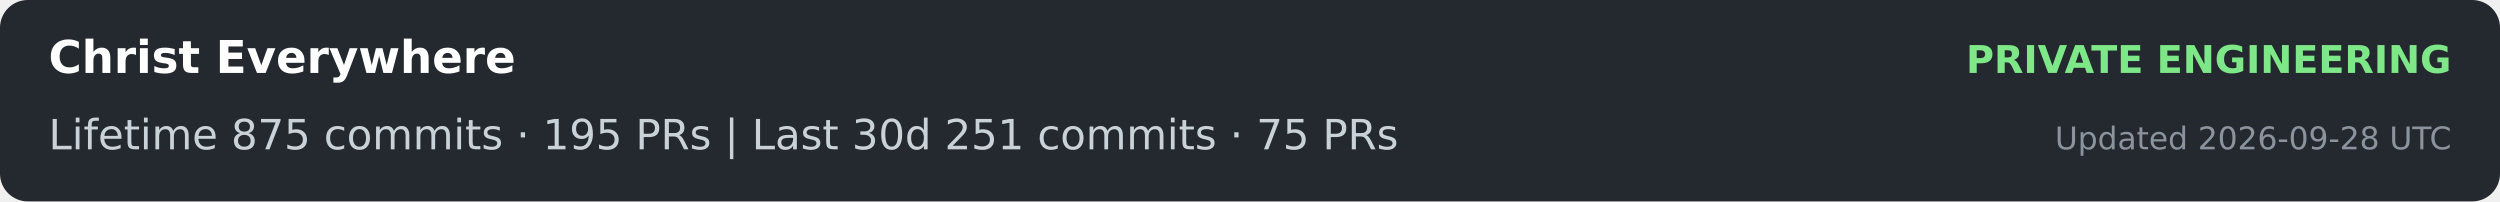
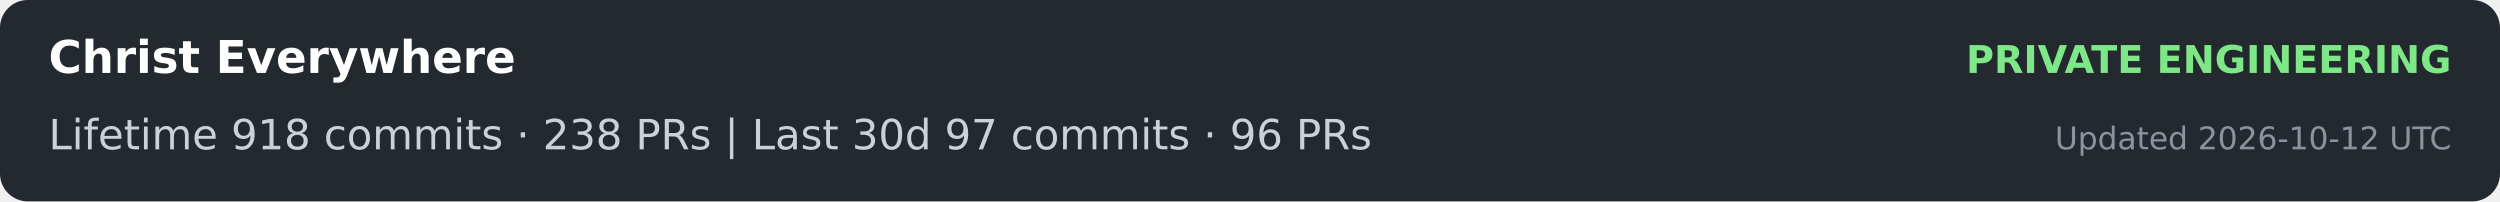
- <svg xmlns="http://www.w3.org/2000/svg" width="720" height="58" role="img" aria-label="Christ Everywhere: lifetime 875 commits and 195 PRs; last 30 days 251 commits and 75 PRs">
+ <svg xmlns="http://www.w3.org/2000/svg" width="720" height="58" role="img" aria-label="Christ Everywhere: lifetime 918 commits and 238 PRs; last 30 days 97 commits and 96 PRs">
  <rect width="720" height="58" rx="8" fill="#24292f" />
  <text x="14" y="21" fill="#ffffff" font-family="Verdana,DejaVu Sans,sans-serif" font-size="13" font-weight="700">Christ Everywhere</text>
  <text x="706" y="21" text-anchor="end" fill="#7ee787" font-family="Verdana,DejaVu Sans,sans-serif" font-size="11" font-weight="700">PRIVATE ENGINEERING</text>
-   <text x="14" y="43" fill="#c9d1d9" font-family="Verdana,DejaVu Sans,sans-serif" font-size="12">Lifetime  875 commits · 195 PRs     |     Last 30d  251 commits · 75 PRs</text>
-   <text x="706" y="43" text-anchor="end" fill="#8b949e" font-family="Verdana,DejaVu Sans,sans-serif" font-size="9">Updated 2026-09-28 UTC</text>
+   <text x="14" y="43" fill="#c9d1d9" font-family="Verdana,DejaVu Sans,sans-serif" font-size="12">Lifetime  918 commits · 238 PRs     |     Last 30d  97 commits · 96 PRs</text>
+   <text x="706" y="43" text-anchor="end" fill="#8b949e" font-family="Verdana,DejaVu Sans,sans-serif" font-size="9">Updated 2026-10-12 UTC</text>
</svg>
